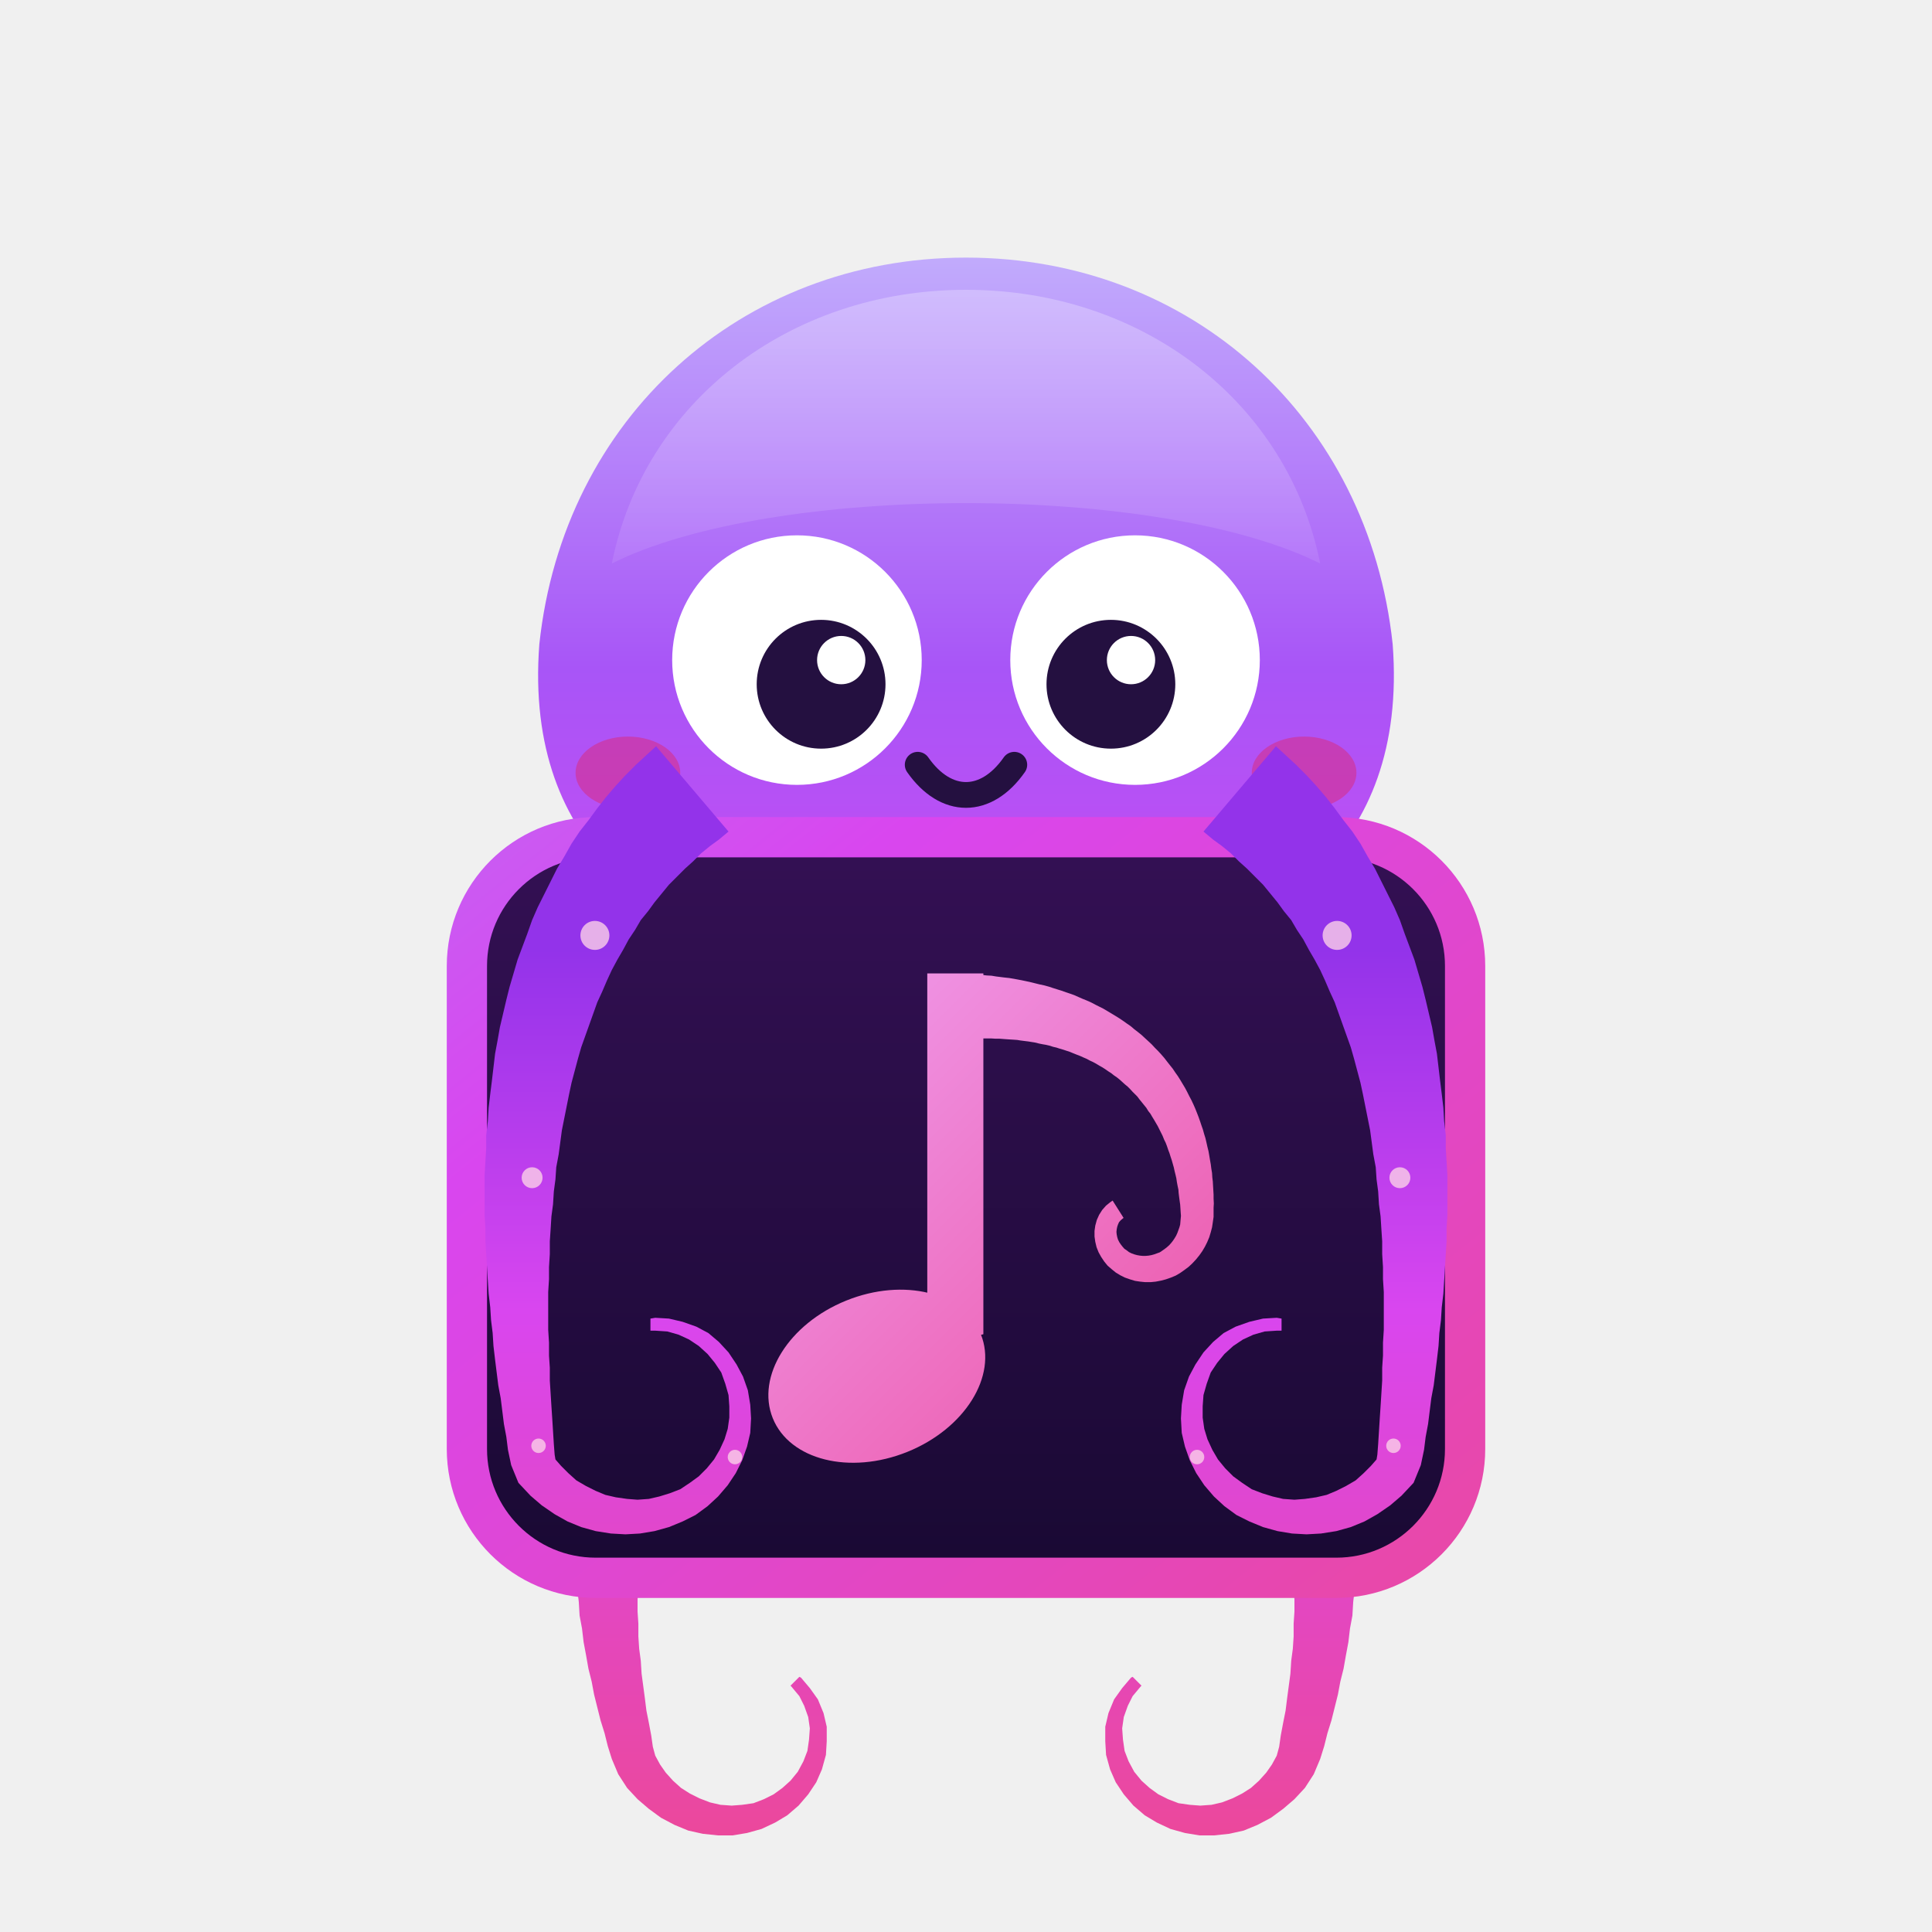
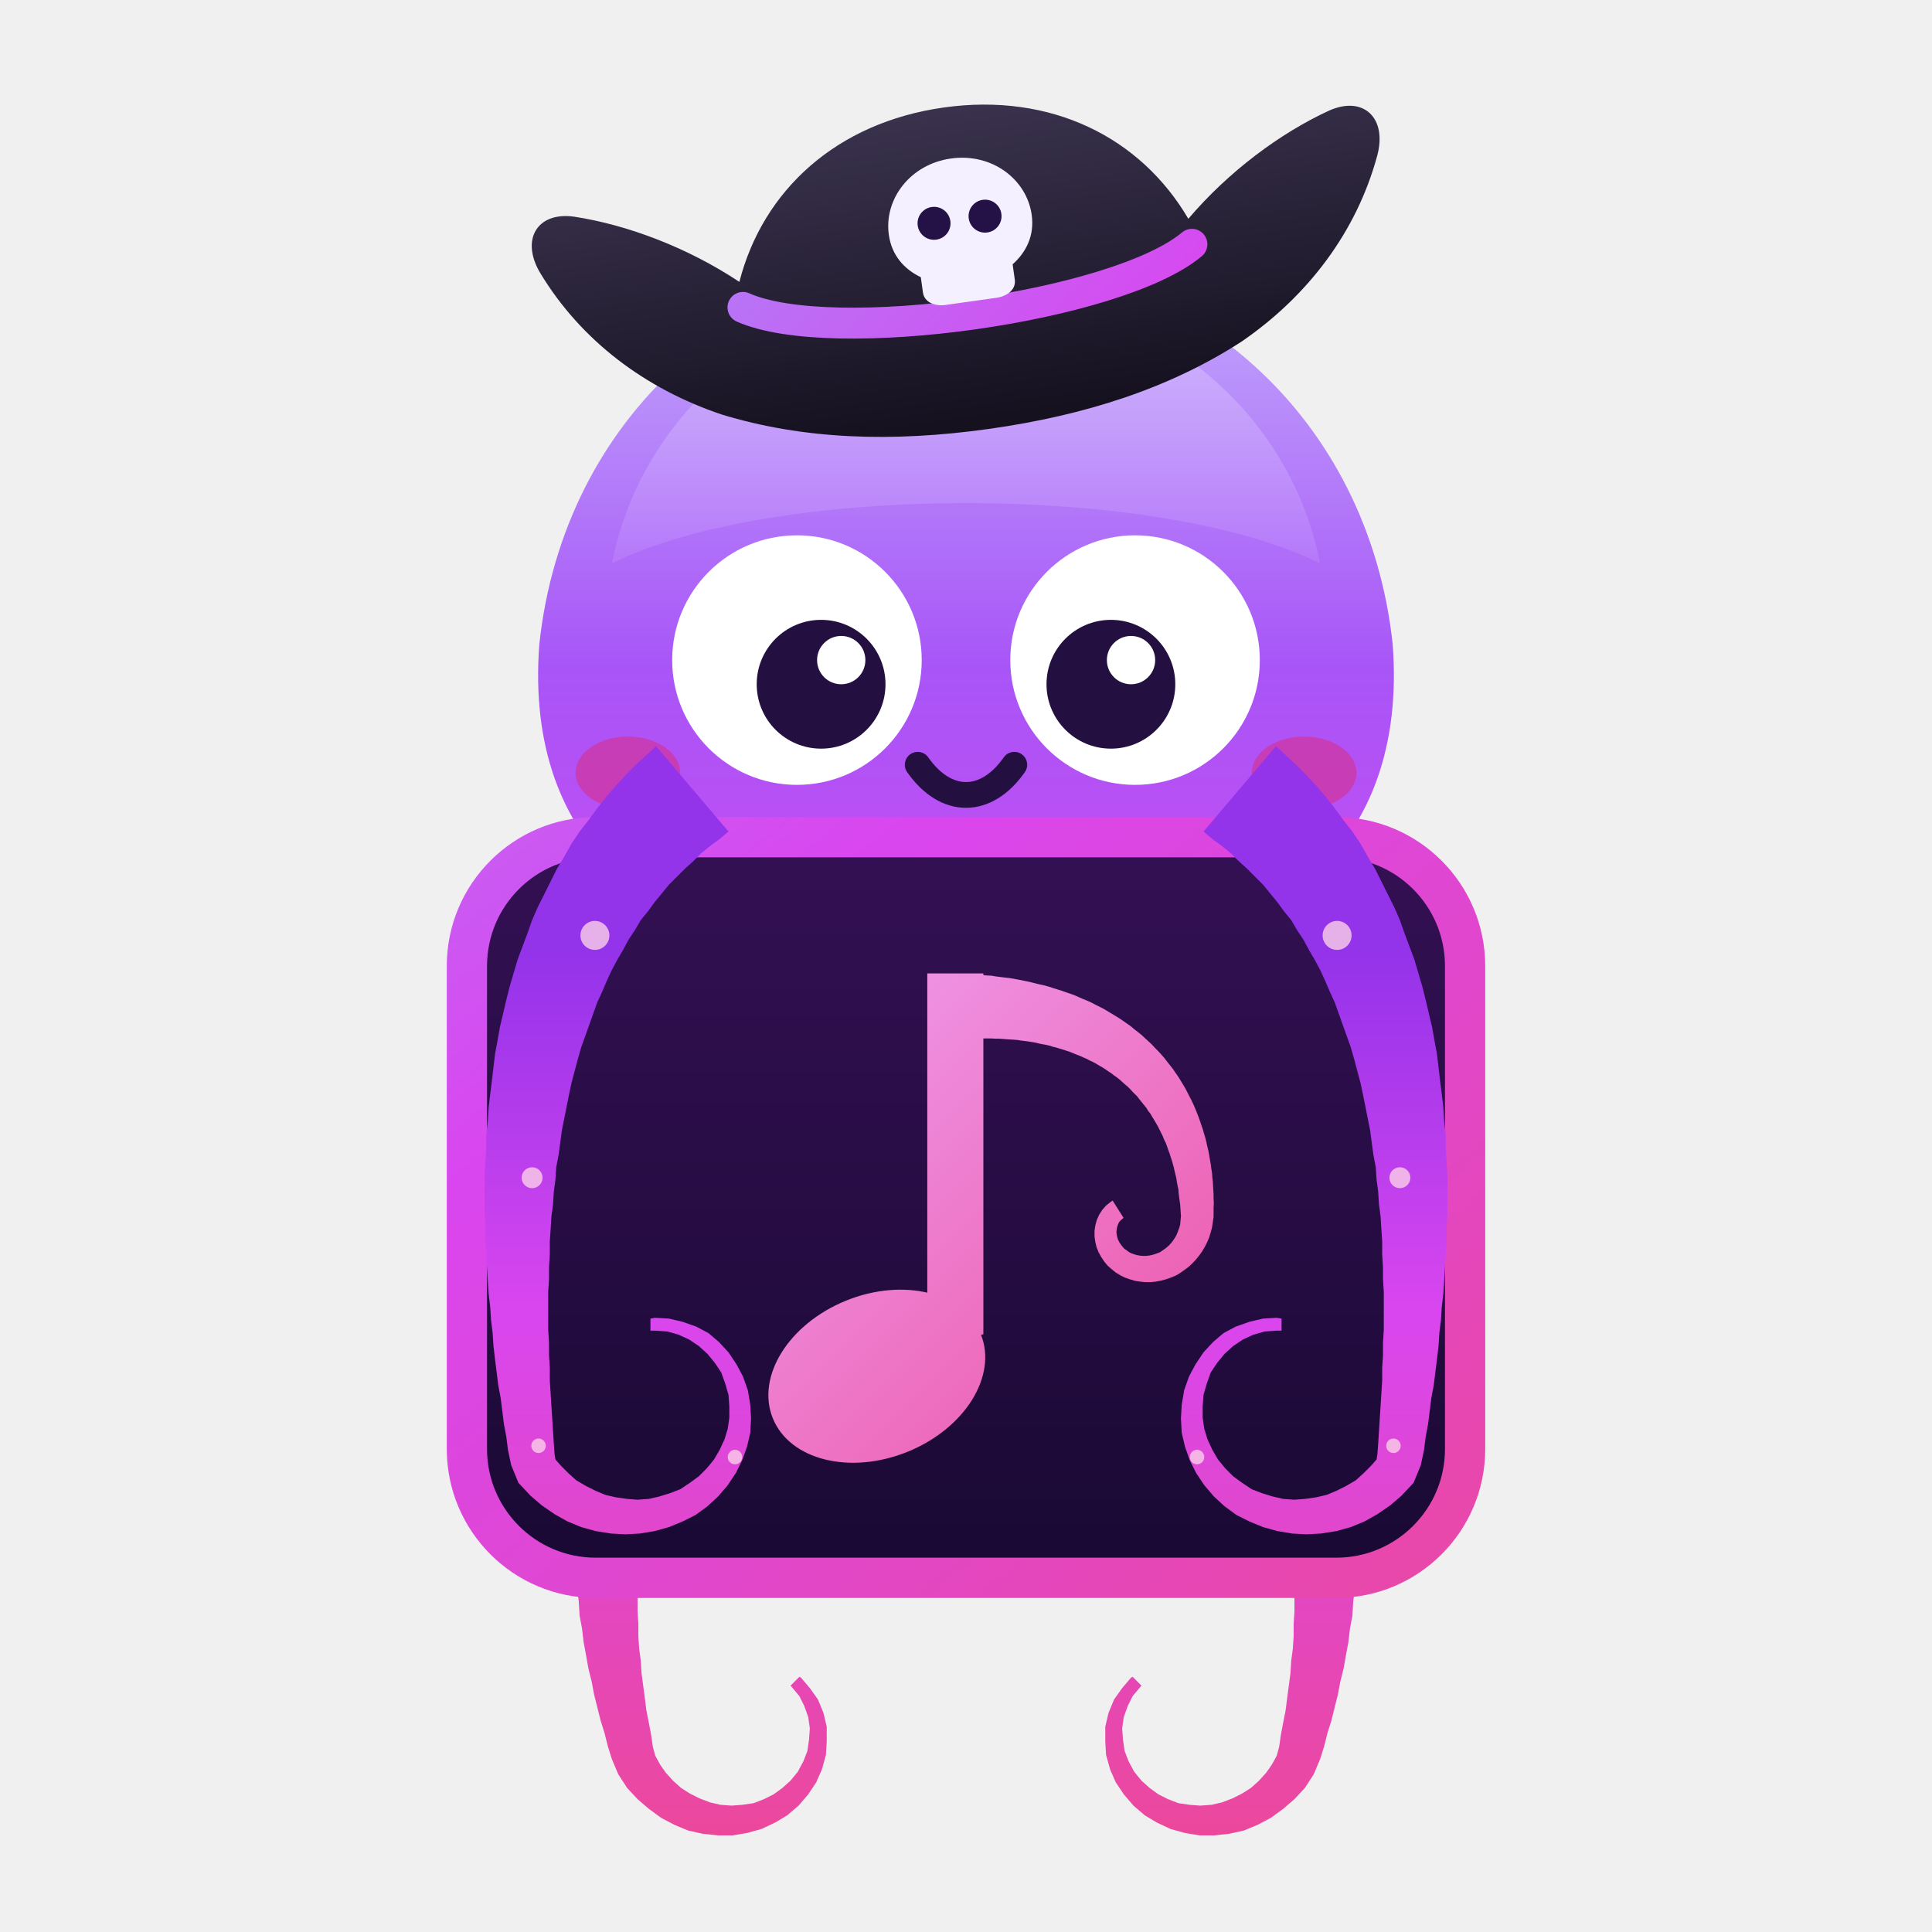
<svg xmlns="http://www.w3.org/2000/svg" viewBox="0 0 240 240" width="240" height="240" role="img">
  <defs>
    <linearGradient id="gV" x1="46" y1="26" x2="196" y2="214" gradientUnits="userSpaceOnUse">
      <stop offset="0" stop-color="#A78BFA" />
      <stop offset=".42" stop-color="#D946EF" />
      <stop offset="1" stop-color="#EC4899" />
    </linearGradient>
    <linearGradient id="gHd" x1="0" y1="26" x2="0" y2="140" gradientUnits="userSpaceOnUse">
      <stop offset="0" stop-color="#C4B5FD" />
      <stop offset=".5" stop-color="#A855F7" />
      <stop offset="1" stop-color="#D946EF" />
    </linearGradient>
    <linearGradient id="gA" x1="0" y1="118" x2="0" y2="230" gradientUnits="userSpaceOnUse">
      <stop offset="0" stop-color="#9333EA" />
      <stop offset=".4" stop-color="#D946EF" />
      <stop offset="1" stop-color="#EC4899" />
    </linearGradient>
    <linearGradient id="gT" x1="0" y1="104" x2="0" y2="196" gradientUnits="userSpaceOnUse">
      <stop offset="0" stop-color="#341054" />
      <stop offset="1" stop-color="#190933" />
    </linearGradient>
    <linearGradient id="gS" x1="0" y1="34" x2="0" y2="86" gradientUnits="userSpaceOnUse">
      <stop offset="0" stop-color="#fff" stop-opacity=".28" />
      <stop offset="1" stop-color="#fff" stop-opacity="0" />
    </linearGradient>
    <linearGradient id="gP" x1="114" y1="134" x2="142" y2="166" gradientUnits="userSpaceOnUse">
      <stop offset="0" stop-color="#F0ABFC" />
      <stop offset="1" stop-color="#EC4899" />
    </linearGradient>
    <linearGradient id="gH" x1="0" y1="14" x2="0" y2="78" gradientUnits="userSpaceOnUse">
      <stop offset="0" stop-color="#3C3450" />
      <stop offset="1" stop-color="#15111F" />
    </linearGradient>
    <linearGradient id="gPn" x1="0" y1="0" x2="240" y2="240" gradientUnits="userSpaceOnUse">
      <stop offset="0" stop-color="#F0ABFC" />
      <stop offset="1" stop-color="#EC4899" />
    </linearGradient>
  </defs>
  <g fill="url(#gA)">
    <path d="M 84.6 150.4 L 83.8 151.8 L 82.9 153.2 L 82.1 154.7 L 81.3 156.2 L 80.5 157.7 L 79.7 159.2 L 79.0 160.8 L 78.3 162.3 L 77.6 163.9 L 77.0 165.5 L 76.3 167.1 L 75.7 168.7 L 75.2 170.3 L 74.7 171.9 L 74.2 173.6 L 73.7 175.2 L 73.3 176.9 L 73.0 178.6 L 72.6 180.3 L 72.3 182.0 L 72.1 183.7 L 71.9 185.4 L 71.7 187.1 L 71.6 188.8 L 71.6 190.5 L 71.5 192.2 L 71.6 193.9 L 71.6 195.6 L 71.7 197.3 L 71.9 199.0 L 72.0 200.7 L 72.3 202.3 L 72.5 204.0 L 72.8 205.6 L 73.1 207.3 L 73.5 208.9 L 73.8 210.5 L 74.2 212.1 L 74.6 213.7 L 75.1 215.3 L 75.5 216.9 L 76.0 218.5 L 76.8 220.4 L 77.9 222.1 L 79.2 223.5 L 80.6 224.7 L 82.1 225.8 L 83.8 226.7 L 85.5 227.4 L 87.3 227.8 L 89.2 228.0 L 91.0 228.0 L 92.8 227.7 L 94.6 227.2 L 96.3 226.4 L 97.8 225.5 L 99.2 224.3 L 100.4 222.9 L 101.4 221.4 L 102.1 219.8 L 102.6 218.0 L 102.7 216.3 L 102.7 214.5 L 102.3 212.8 L 101.6 211.1 L 100.6 209.7 L 99.5 208.4 L 99.3 208.3 L 98.2 209.4 L 98.3 209.5 L 99.3 210.7 L 99.9 211.9 L 100.4 213.3 L 100.6 214.7 L 100.5 216.1 L 100.3 217.5 L 99.8 218.8 L 99.1 220.1 L 98.2 221.2 L 97.2 222.1 L 96.1 222.9 L 94.9 223.5 L 93.6 224.0 L 92.2 224.2 L 90.9 224.3 L 89.5 224.2 L 88.2 223.9 L 86.9 223.4 L 85.7 222.8 L 84.6 222.1 L 83.6 221.2 L 82.7 220.2 L 82.0 219.2 L 81.4 218.1 L 81.1 217.0 L 80.9 215.6 L 80.6 214.0 L 80.3 212.5 L 80.1 210.9 L 79.9 209.4 L 79.7 207.9 L 79.6 206.3 L 79.4 204.8 L 79.3 203.3 L 79.3 201.7 L 79.2 200.2 L 79.2 198.7 L 79.3 197.2 L 79.4 195.7 L 79.5 194.2 L 79.6 192.7 L 79.8 191.2 L 80.0 189.7 L 80.3 188.2 L 80.6 186.8 L 81.0 185.3 L 81.3 183.9 L 81.8 182.5 L 82.2 181.1 L 82.7 179.6 L 83.2 178.3 L 83.8 176.9 L 84.3 175.5 L 85.0 174.2 L 85.6 172.8 L 86.3 171.5 L 87.0 170.2 L 87.7 168.9 L 88.5 167.6 L 89.3 166.3 L 90.1 165.0 L 90.9 163.8 L 91.7 162.5 L 92.6 161.3 L 93.5 160.1 L 94.4 158.9 L 95.4 157.6 Z" />
    <path d="M 144.6 157.6 L 145.6 158.9 L 146.5 160.1 L 147.4 161.3 L 148.3 162.5 L 149.1 163.8 L 149.9 165.0 L 150.7 166.3 L 151.5 167.6 L 152.3 168.9 L 153.0 170.2 L 153.7 171.5 L 154.4 172.8 L 155.0 174.2 L 155.7 175.5 L 156.2 176.9 L 156.8 178.3 L 157.3 179.6 L 157.8 181.1 L 158.2 182.5 L 158.7 183.9 L 159.0 185.3 L 159.4 186.8 L 159.7 188.2 L 160.0 189.7 L 160.2 191.2 L 160.4 192.7 L 160.5 194.2 L 160.6 195.7 L 160.7 197.2 L 160.8 198.7 L 160.8 200.2 L 160.7 201.7 L 160.7 203.3 L 160.6 204.8 L 160.4 206.3 L 160.3 207.9 L 160.1 209.4 L 159.9 210.9 L 159.7 212.5 L 159.4 214.0 L 159.1 215.6 L 158.9 217.0 L 158.6 218.1 L 158.0 219.2 L 157.3 220.2 L 156.4 221.2 L 155.4 222.1 L 154.3 222.8 L 153.1 223.4 L 151.8 223.9 L 150.5 224.2 L 149.1 224.3 L 147.8 224.2 L 146.4 224.0 L 145.1 223.5 L 143.9 222.9 L 142.8 222.1 L 141.8 221.2 L 140.9 220.1 L 140.2 218.8 L 139.7 217.5 L 139.5 216.1 L 139.4 214.7 L 139.6 213.3 L 140.1 211.9 L 140.7 210.7 L 141.7 209.5 L 141.8 209.4 L 140.7 208.3 L 140.5 208.4 L 139.4 209.7 L 138.4 211.1 L 137.7 212.8 L 137.3 214.5 L 137.3 216.3 L 137.4 218.0 L 137.9 219.8 L 138.6 221.4 L 139.6 222.9 L 140.8 224.3 L 142.2 225.5 L 143.7 226.4 L 145.4 227.2 L 147.2 227.7 L 149.0 228.0 L 150.8 228.0 L 152.7 227.8 L 154.5 227.4 L 156.2 226.7 L 157.9 225.8 L 159.4 224.7 L 160.8 223.5 L 162.1 222.1 L 163.2 220.4 L 164.0 218.5 L 164.5 216.9 L 164.9 215.3 L 165.4 213.7 L 165.8 212.1 L 166.2 210.5 L 166.5 208.9 L 166.9 207.3 L 167.2 205.6 L 167.5 204.0 L 167.7 202.3 L 168.0 200.7 L 168.1 199.0 L 168.3 197.3 L 168.4 195.6 L 168.4 193.9 L 168.5 192.2 L 168.4 190.5 L 168.4 188.8 L 168.3 187.1 L 168.1 185.4 L 167.9 183.7 L 167.7 182.0 L 167.4 180.3 L 167.0 178.6 L 166.7 176.9 L 166.3 175.2 L 165.8 173.6 L 165.3 171.9 L 164.8 170.3 L 164.3 168.7 L 163.7 167.1 L 163.0 165.5 L 162.4 163.9 L 161.7 162.3 L 161.0 160.8 L 160.3 159.2 L 159.5 157.7 L 158.7 156.2 L 157.9 154.7 L 157.1 153.2 L 156.2 151.8 L 155.4 150.4 Z" />
  </g>
  <path d="M 120 32 C 92 32, 70 52, 67 80 C 66 93, 70 102, 76 108 L 164 108 C 170 102, 174 93, 173 80 C 170 52, 148 32, 120 32 Z" fill="url(#gHd)" />
  <path d="M 120 36 C 98 36, 80 50, 76 70 C 96 60, 144 60, 164 70 C 160 50, 142 36, 120 36 Z" fill="url(#gS)" />
  <rect x="58.0" y="104.0" width="124.0" height="92.0" rx="16.0" fill="url(#gT)" />
  <rect x="58.0" y="104.0" width="124.0" height="92.0" rx="16.0" fill="none" stroke="url(#gV)" stroke-width="5" />
  <g transform="translate(82.95 113.32) scale(0.3167)" fill="url(#gPn)">
    <path d="M 101.80 171.52 L 123.80 165.52 L 123.80 24.00 L 101.80 24.00 Z M 111.90 50.00 L 113.50 49.90 L 115.10 49.80 L 116.70 49.70 L 118.20 49.60 L 119.50 49.60 L 120.90 49.50 L 122.50 49.50 L 124.10 49.50 L 125.40 49.50 L 126.80 49.50 L 128.40 49.60 L 130.00 49.60 L 131.30 49.70 L 132.60 49.80 L 134.10 49.90 L 135.70 50.00 L 137.10 50.10 L 138.30 50.30 L 139.90 50.50 L 141.50 50.70 L 142.70 50.90 L 144.00 51.10 L 145.60 51.50 L 147.10 51.80 L 148.30 52.00 L 149.60 52.30 L 151.20 52.80 L 152.50 53.10 L 153.70 53.50 L 155.10 53.90 L 156.60 54.40 L 157.80 54.80 L 159.00 55.30 L 160.50 55.90 L 161.80 56.40 L 162.90 56.90 L 164.30 57.50 L 165.60 58.20 L 166.70 58.70 L 168.00 59.40 L 169.30 60.20 L 170.40 60.80 L 171.50 61.50 L 172.80 62.40 L 173.90 63.10 L 174.90 63.90 L 176.20 64.80 L 177.20 65.60 L 178.20 66.50 L 179.30 67.50 L 180.40 68.40 L 181.30 69.30 L 182.30 70.40 L 183.30 71.40 L 184.20 72.30 L 185.10 73.50 L 186.00 74.60 L 186.80 75.60 L 187.70 76.70 L 188.50 78.00 L 189.30 79.00 L 190.00 80.20 L 190.80 81.50 L 191.50 82.70 L 192.20 83.90 L 192.90 85.30 L 193.50 86.50 L 194.10 87.70 L 194.70 89.20 L 195.30 90.40 L 195.80 91.70 L 196.30 93.20 L 196.80 94.50 L 197.20 95.80 L 197.70 97.30 L 198.10 98.70 L 198.50 100.10 L 198.80 101.50 L 199.20 103.10 L 199.50 104.40 L 199.70 105.80 L 200.00 107.40 L 200.30 108.80 L 200.40 110.20 L 200.60 111.80 L 200.80 113.30 L 201.00 114.70 L 201.10 116.20 L 201.20 117.80 L 201.30 119.10 L 201.20 120.20 L 201.10 121.30 L 201.00 122.50 L 200.70 123.60 L 200.30 124.70 L 199.90 125.80 L 199.40 126.90 L 198.80 127.90 L 198.20 128.80 L 197.50 129.70 L 196.70 130.60 L 195.80 131.40 L 194.90 132.10 L 193.90 132.80 L 193.00 133.40 L 191.90 133.80 L 190.80 134.20 L 189.70 134.50 L 188.60 134.70 L 187.40 134.80 L 186.30 134.80 L 185.20 134.70 L 184.10 134.50 L 183.00 134.20 L 181.90 133.80 L 180.90 133.30 L 180.00 132.60 L 179.10 132.00 L 178.40 131.20 L 177.70 130.30 L 177.10 129.40 L 176.60 128.40 L 176.30 127.40 L 176.10 126.40 L 176.00 125.40 L 176.10 124.40 L 176.30 123.40 L 176.60 122.50 L 177.00 121.60 L 177.60 120.90 L 178.40 120.20 L 178.80 119.90 L 174.50 113.10 L 173.50 113.80 L 171.90 115.10 L 170.40 116.80 L 169.20 118.70 L 168.30 120.70 L 167.70 122.90 L 167.40 125.00 L 167.40 127.20 L 167.70 129.30 L 168.20 131.40 L 169.00 133.40 L 170.00 135.20 L 171.20 137.00 L 172.50 138.60 L 174.10 140.00 L 175.70 141.30 L 177.50 142.40 L 179.30 143.30 L 181.30 144.00 L 183.30 144.60 L 185.30 144.90 L 187.30 145.10 L 189.40 145.10 L 191.40 144.90 L 193.50 144.50 L 195.40 144.00 L 197.40 143.30 L 199.30 142.50 L 201.00 141.50 L 202.70 140.30 L 204.30 139.10 L 205.80 137.70 L 207.20 136.20 L 208.50 134.60 L 209.70 132.90 L 210.70 131.20 L 211.60 129.40 L 212.40 127.50 L 213.00 125.50 L 213.50 123.60 L 213.80 121.60 L 214.10 119.50 L 214.10 117.50 L 214.10 115.90 L 214.20 114.20 L 214.10 112.40 L 214.10 110.80 L 214.00 109.10 L 213.90 107.40 L 213.80 105.60 L 213.60 104.00 L 213.50 102.30 L 213.20 100.50 L 213.00 98.90 L 212.70 97.20 L 212.40 95.40 L 212.10 93.70 L 211.70 92.10 L 211.30 90.30 L 210.90 88.60 L 210.40 87.00 L 209.90 85.20 L 209.30 83.50 L 208.80 82.00 L 208.20 80.30 L 207.50 78.50 L 206.90 77.00 L 206.20 75.40 L 205.40 73.70 L 204.60 72.20 L 203.80 70.60 L 202.90 68.90 L 202.00 67.40 L 201.10 65.90 L 200.10 64.30 L 199.10 62.90 L 198.10 61.40 L 196.90 59.90 L 195.80 58.50 L 194.80 57.20 L 193.50 55.70 L 192.30 54.40 L 191.10 53.20 L 189.80 51.80 L 188.40 50.50 L 187.20 49.40 L 185.80 48.10 L 184.30 46.90 L 183.00 45.90 L 181.60 44.70 L 180.00 43.60 L 178.60 42.60 L 177.10 41.60 L 175.50 40.60 L 174.00 39.70 L 172.50 38.80 L 170.80 37.80 L 169.20 37.00 L 167.80 36.30 L 166.10 35.40 L 164.30 34.60 L 162.80 34.00 L 161.20 33.30 L 159.40 32.50 L 157.70 31.90 L 156.20 31.40 L 154.50 30.80 L 152.60 30.20 L 151.00 29.70 L 149.50 29.20 L 147.70 28.70 L 145.80 28.30 L 144.20 27.90 L 142.60 27.50 L 140.80 27.10 L 138.90 26.70 L 137.30 26.40 L 135.70 26.10 L 133.90 25.80 L 132.00 25.60 L 130.40 25.40 L 128.80 25.20 L 127.00 24.90 L 125.10 24.80 L 123.40 24.60 L 121.80 24.50 L 120.10 24.40 L 118.20 24.30 L 116.50 24.20 L 114.90 24.10 L 113.30 24.10 L 111.70 24.00 Z M 41.20 198.48 A 44 32 -22 1 0 122.80 165.52 A 44 32 -22 1 0 41.20 198.48 Z" />
  </g>
  <circle cx="99" cy="82" r="15.5" fill="#fff" />
  <circle cx="141" cy="82" r="15.5" fill="#fff" />
  <circle cx="102" cy="85" r="8" fill="#241040" />
  <circle cx="138" cy="85" r="8" fill="#241040" />
  <circle cx="104.5" cy="82" r="3" fill="#fff" />
  <circle cx="140.5" cy="82" r="3" fill="#fff" />
  <ellipse cx="78" cy="96" rx="6.5" ry="4.5" fill="#DB2777" opacity=".5" />
  <ellipse cx="162" cy="96" rx="6.5" ry="4.5" fill="#DB2777" opacity=".5" />
  <path d="M 114 95 C 117.5 100, 122.5 100, 126 95" fill="none" stroke="#241040" stroke-width="3.2" stroke-linecap="round" />
+   <g transform="translate(120 33) rotate(-8) scale(0.64) translate(-120 -48)">
+     <path d="M 120 17 C 141 17, 157 28, 164 45 C 173 37, 184 31, 194 28 C 201 26, 205 31, 202 38 C 196 52, 185 63, 171 70 C 156 77, 139 80, 120 80 C 101 80, 84 77, 69 70 C 55 63, 44 52, 38 38 C 35 31, 39 26, 46 28 C 56 31, 67 37, 76 45 C 83 28, 99 17, 120 17 Z" fill="url(#gH)" />
+     <path d="M 76 50 C 92 60, 148 60, 164 50" fill="none" stroke="url(#gV)" stroke-width="6" stroke-linecap="round" stroke-linejoin="round" />
+     <path d="M 120 27 C 128 27, 134 33, 134 40 C 134 44, 132 47, 129 49 L 129 52 C 129 54, 127 55, 125 55 L 115 55 C 113 55, 111 54, 111 52 L 111 49 C 108 47, 106 44, 106 40 C 106 33, 112 27, 120 27 Z" fill="#F5F0FF" />
+     <g fill="#241145">
+       <circle cx="115" cy="39" r="3.2" />
+       <circle cx="125" cy="39" r="3.2" />
+     </g>
+   </g>
  <g fill="url(#gA)">
    <path d="M 81.5 92.7 L 80.3 93.8 L 79.0 95.0 L 77.7 96.3 L 76.5 97.6 L 75.3 99.0 L 74.2 100.4 L 73.1 101.9 L 72.0 103.3 L 71.0 104.8 L 70.1 106.4 L 69.2 107.9 L 68.4 109.5 L 67.6 111.1 L 66.8 112.7 L 66.1 114.3 L 65.5 116.0 L 64.9 117.6 L 64.3 119.2 L 63.8 120.9 L 63.3 122.6 L 62.9 124.2 L 62.5 125.9 L 62.1 127.6 L 61.8 129.3 L 61.5 130.9 L 61.3 132.6 L 61.1 134.3 L 60.9 135.9 L 60.7 137.6 L 60.6 139.3 L 60.4 141.0 L 60.4 142.6 L 60.3 144.3 L 60.2 146.0 L 60.2 147.6 L 60.2 149.3 L 60.2 150.9 L 60.3 152.6 L 60.3 154.2 L 60.4 155.8 L 60.5 157.5 L 60.6 159.1 L 60.7 160.7 L 60.9 162.4 L 61.0 164.0 L 61.2 165.6 L 61.3 167.2 L 61.5 168.9 L 61.7 170.5 L 61.9 172.1 L 62.2 173.7 L 62.4 175.3 L 62.6 176.9 L 62.9 178.5 L 63.1 180.1 L 63.5 182.0 L 64.4 184.2 L 65.9 185.8 L 67.3 187.0 L 68.9 188.1 L 70.5 189.0 L 72.2 189.7 L 74.0 190.2 L 75.9 190.5 L 77.7 190.6 L 79.5 190.5 L 81.3 190.2 L 83.1 189.7 L 84.8 189.0 L 86.4 188.2 L 87.9 187.1 L 89.2 185.9 L 90.4 184.5 L 91.4 183.0 L 92.2 181.4 L 92.8 179.7 L 93.2 178.0 L 93.3 176.2 L 93.2 174.5 L 92.9 172.7 L 92.3 171.0 L 91.5 169.5 L 90.5 168.0 L 89.3 166.7 L 88.0 165.6 L 86.5 164.8 L 84.8 164.2 L 83.1 163.8 L 81.4 163.7 L 80.8 163.8 L 80.8 165.3 L 81.4 165.3 L 82.9 165.4 L 84.3 165.8 L 85.6 166.4 L 86.8 167.2 L 87.9 168.2 L 88.8 169.3 L 89.6 170.5 L 90.1 171.9 L 90.5 173.3 L 90.6 174.7 L 90.6 176.1 L 90.4 177.5 L 90.0 178.8 L 89.4 180.1 L 88.7 181.3 L 87.8 182.4 L 86.8 183.4 L 85.7 184.2 L 84.5 185.0 L 83.2 185.5 L 81.9 185.9 L 80.6 186.2 L 79.2 186.3 L 77.9 186.2 L 76.5 186.0 L 75.2 185.7 L 74.0 185.2 L 72.8 184.6 L 71.6 183.9 L 70.6 183.0 L 69.7 182.1 L 69.0 181.3 L 68.9 180.7 L 68.8 179.4 L 68.7 177.8 L 68.6 176.2 L 68.5 174.7 L 68.4 173.1 L 68.3 171.5 L 68.3 169.9 L 68.2 168.4 L 68.2 166.8 L 68.1 165.2 L 68.1 163.6 L 68.1 162.1 L 68.1 160.5 L 68.2 158.9 L 68.2 157.4 L 68.3 155.8 L 68.3 154.2 L 68.4 152.7 L 68.5 151.1 L 68.7 149.6 L 68.8 148.0 L 69.0 146.5 L 69.1 145.0 L 69.4 143.4 L 69.6 141.9 L 69.8 140.4 L 70.1 138.9 L 70.4 137.4 L 70.7 135.9 L 71.0 134.5 L 71.4 133.0 L 71.8 131.5 L 72.2 130.1 L 72.7 128.7 L 73.2 127.3 L 73.7 125.9 L 74.2 124.5 L 74.8 123.2 L 75.4 121.8 L 76.0 120.5 L 76.7 119.2 L 77.4 118.0 L 78.1 116.7 L 78.9 115.5 L 79.6 114.3 L 80.5 113.2 L 81.3 112.1 L 82.2 111.0 L 83.1 109.9 L 84.1 108.9 L 85.1 107.9 L 86.1 107.0 L 87.1 106.0 L 88.2 105.1 L 89.3 104.3 L 90.5 103.3 Z" />
    <path d="M 149.5 103.3 L 150.7 104.3 L 151.8 105.1 L 152.9 106.0 L 153.9 107.0 L 154.9 107.9 L 155.9 108.9 L 156.9 109.9 L 157.8 111.0 L 158.7 112.1 L 159.5 113.2 L 160.4 114.3 L 161.1 115.5 L 161.9 116.7 L 162.6 118.0 L 163.3 119.2 L 164.0 120.5 L 164.6 121.8 L 165.2 123.2 L 165.8 124.5 L 166.3 125.9 L 166.8 127.3 L 167.3 128.7 L 167.8 130.1 L 168.2 131.5 L 168.6 133.0 L 169.0 134.5 L 169.3 135.9 L 169.6 137.4 L 169.9 138.9 L 170.2 140.4 L 170.4 141.9 L 170.6 143.4 L 170.9 145.0 L 171.0 146.5 L 171.2 148.0 L 171.3 149.6 L 171.5 151.1 L 171.6 152.7 L 171.7 154.2 L 171.7 155.8 L 171.8 157.4 L 171.8 158.9 L 171.9 160.5 L 171.9 162.1 L 171.9 163.6 L 171.9 165.2 L 171.8 166.8 L 171.8 168.4 L 171.7 169.9 L 171.7 171.5 L 171.6 173.1 L 171.5 174.7 L 171.4 176.2 L 171.3 177.8 L 171.2 179.4 L 171.1 180.7 L 171.0 181.3 L 170.3 182.1 L 169.4 183.0 L 168.4 183.9 L 167.2 184.6 L 166.0 185.2 L 164.8 185.7 L 163.5 186.0 L 162.1 186.2 L 160.8 186.3 L 159.4 186.2 L 158.1 185.9 L 156.8 185.5 L 155.5 185.0 L 154.3 184.2 L 153.2 183.4 L 152.2 182.4 L 151.3 181.3 L 150.6 180.1 L 150.0 178.8 L 149.6 177.5 L 149.4 176.1 L 149.4 174.7 L 149.5 173.3 L 149.9 171.9 L 150.4 170.5 L 151.2 169.3 L 152.1 168.2 L 153.2 167.2 L 154.4 166.4 L 155.7 165.8 L 157.1 165.4 L 158.6 165.3 L 159.2 165.3 L 159.2 163.8 L 158.6 163.7 L 156.9 163.8 L 155.2 164.2 L 153.5 164.8 L 152.0 165.6 L 150.7 166.7 L 149.5 168.0 L 148.5 169.5 L 147.7 171.0 L 147.1 172.7 L 146.8 174.5 L 146.7 176.2 L 146.8 178.0 L 147.2 179.7 L 147.8 181.4 L 148.6 183.0 L 149.6 184.5 L 150.8 185.9 L 152.1 187.1 L 153.6 188.2 L 155.2 189.0 L 156.9 189.7 L 158.7 190.2 L 160.5 190.5 L 162.3 190.6 L 164.1 190.5 L 166.0 190.2 L 167.8 189.7 L 169.5 189.0 L 171.1 188.1 L 172.7 187.0 L 174.1 185.8 L 175.6 184.2 L 176.5 182.0 L 176.9 180.1 L 177.1 178.5 L 177.4 176.9 L 177.6 175.3 L 177.8 173.7 L 178.1 172.1 L 178.3 170.5 L 178.5 168.9 L 178.7 167.2 L 178.8 165.6 L 179.0 164.0 L 179.1 162.4 L 179.3 160.7 L 179.4 159.1 L 179.5 157.5 L 179.6 155.8 L 179.7 154.2 L 179.7 152.6 L 179.8 150.9 L 179.8 149.3 L 179.8 147.6 L 179.8 146.0 L 179.7 144.3 L 179.6 142.6 L 179.6 141.0 L 179.4 139.3 L 179.3 137.6 L 179.1 135.9 L 178.9 134.3 L 178.7 132.6 L 178.5 130.9 L 178.2 129.3 L 177.9 127.6 L 177.5 125.9 L 177.1 124.2 L 176.7 122.6 L 176.2 120.9 L 175.7 119.2 L 175.1 117.6 L 174.5 116.0 L 173.9 114.3 L 173.2 112.7 L 172.4 111.1 L 171.6 109.5 L 170.8 107.9 L 169.9 106.4 L 169.0 104.8 L 168.0 103.3 L 166.9 101.9 L 165.8 100.4 L 164.7 99.0 L 163.5 97.6 L 162.3 96.3 L 161.0 95.0 L 159.7 93.8 L 158.5 92.7 Z" />
  </g>
  <g fill="#FBCFE8" opacity=".8">
    <circle cx="73.9" cy="116.2" r="1.8" />
    <circle cx="66.1" cy="146.3" r="1.3" />
    <circle cx="66.9" cy="179.6" r="0.9" />
    <circle cx="91.3" cy="181.0" r="0.9" />
    <circle cx="166.1" cy="116.2" r="1.8" />
    <circle cx="173.9" cy="146.3" r="1.3" />
    <circle cx="173.1" cy="179.6" r="0.9" />
    <circle cx="148.7" cy="181.0" r="0.9" />
  </g>
</svg>
